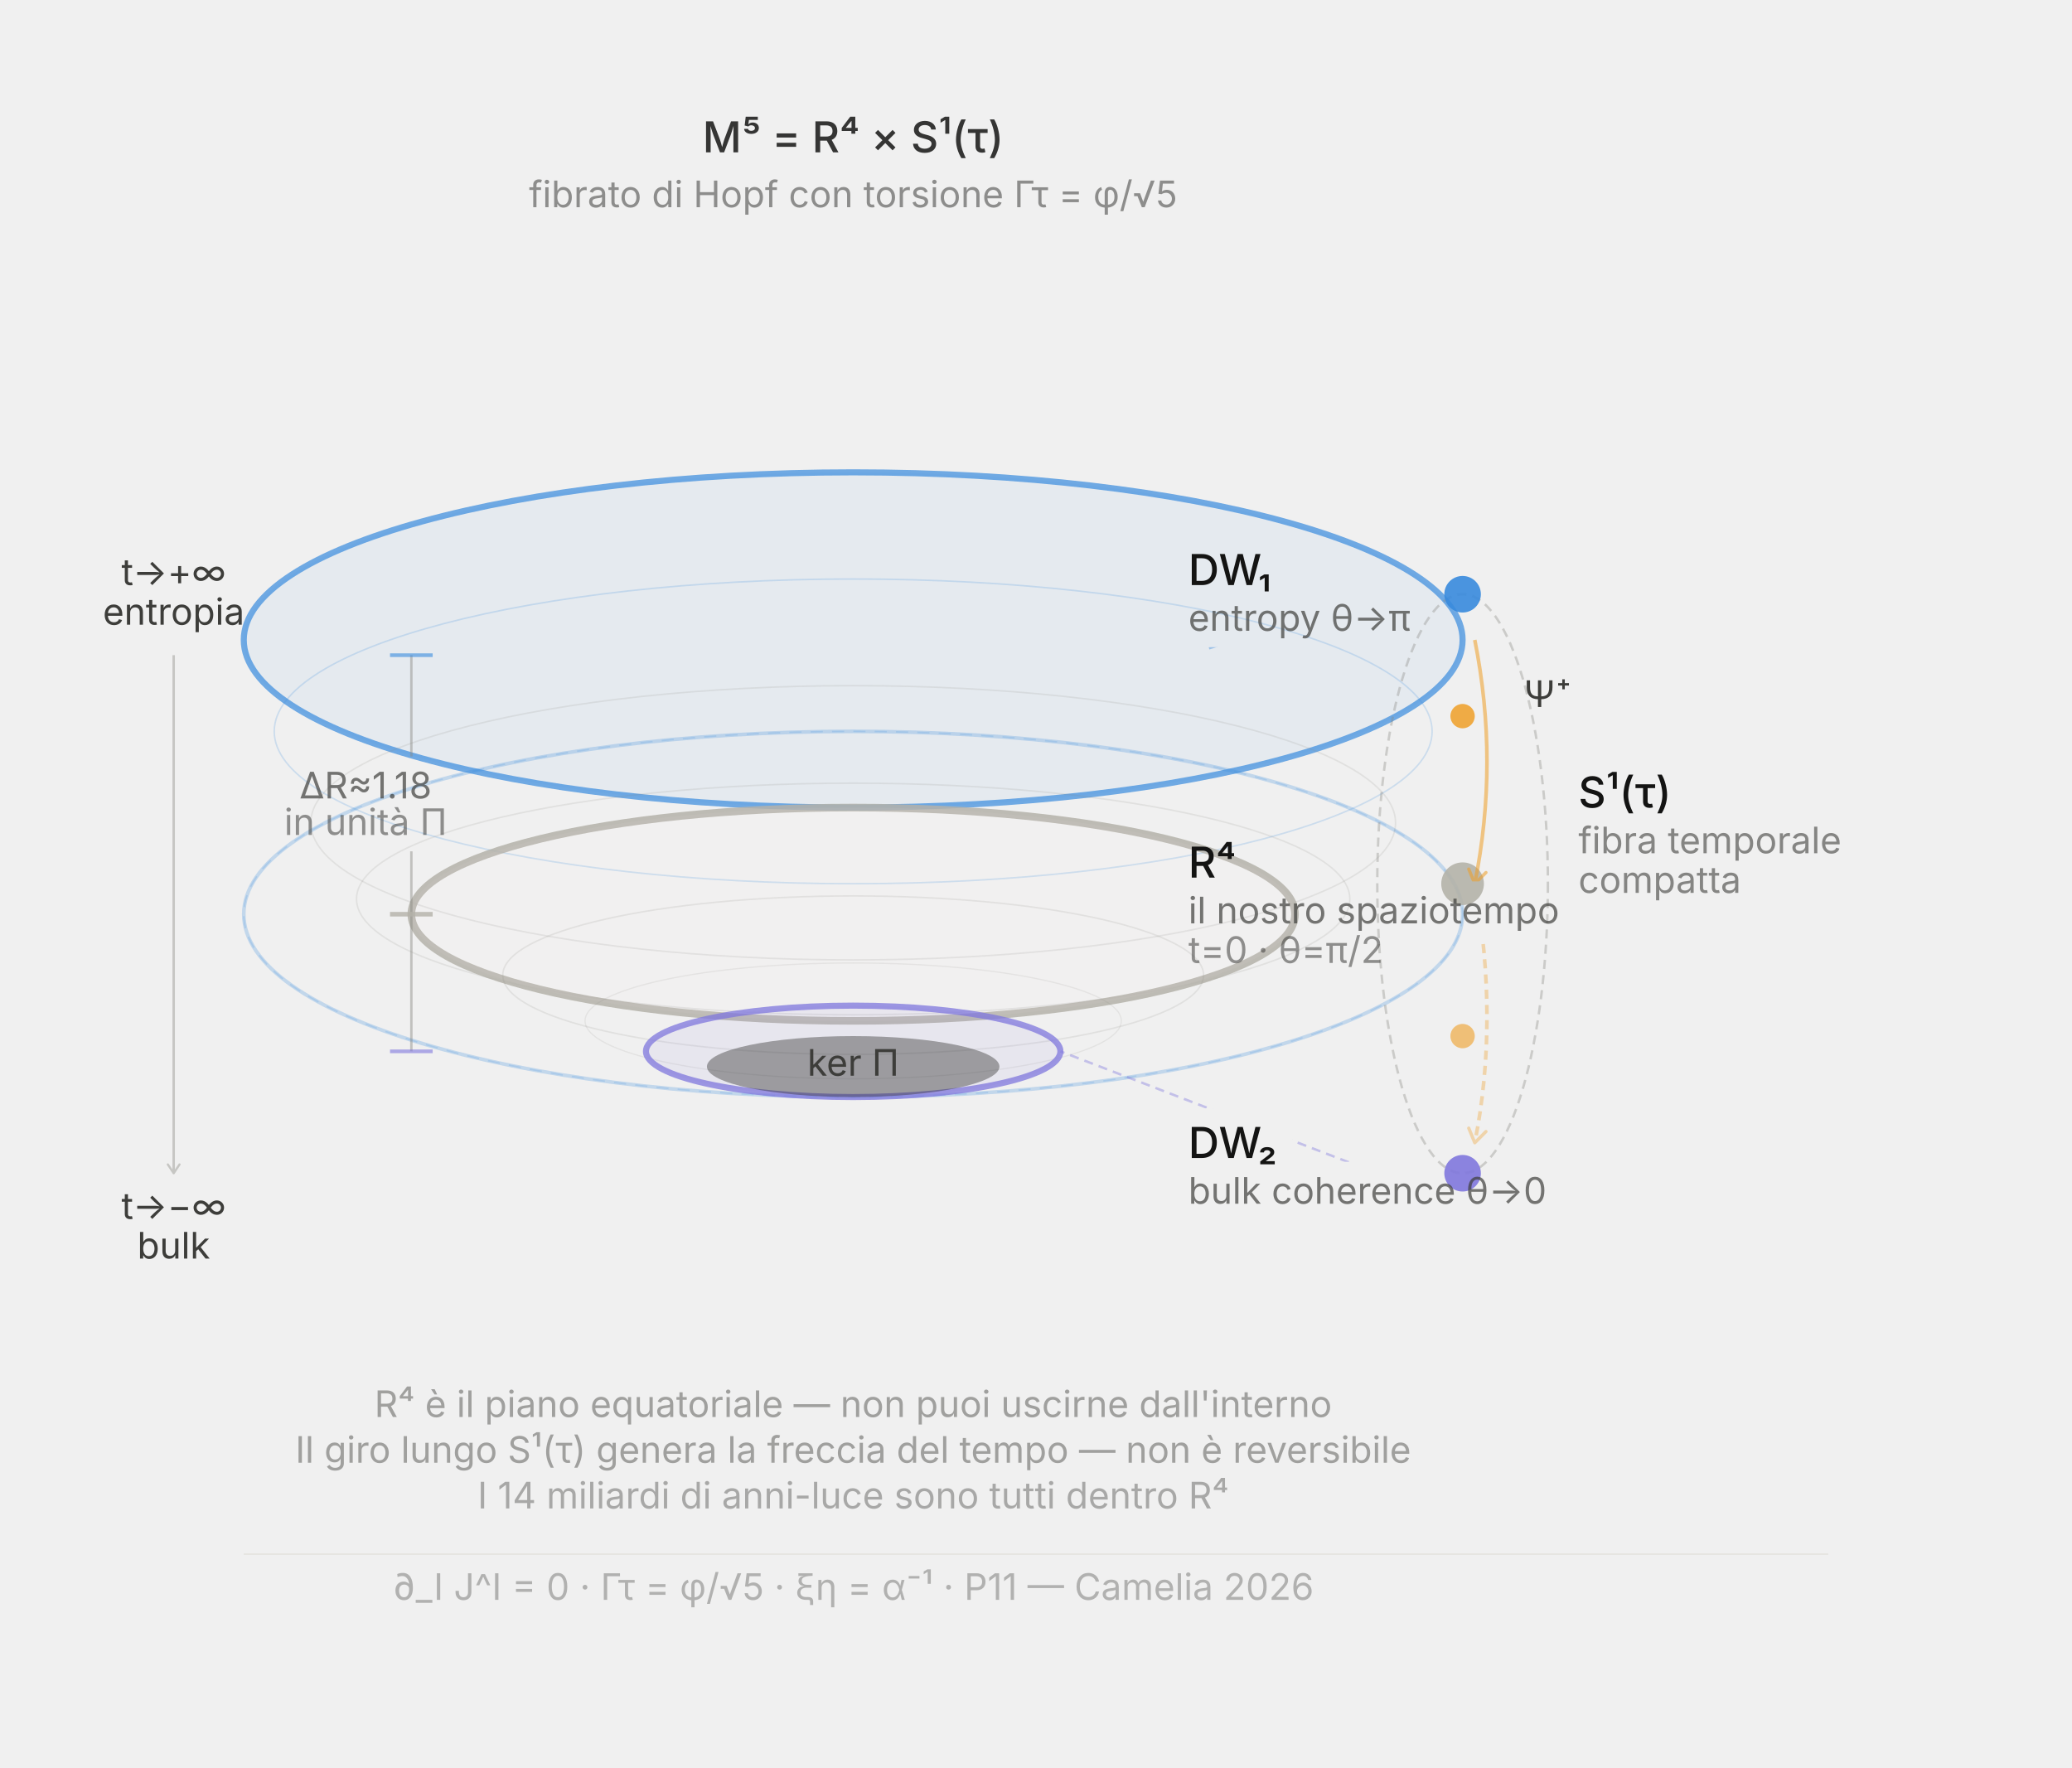
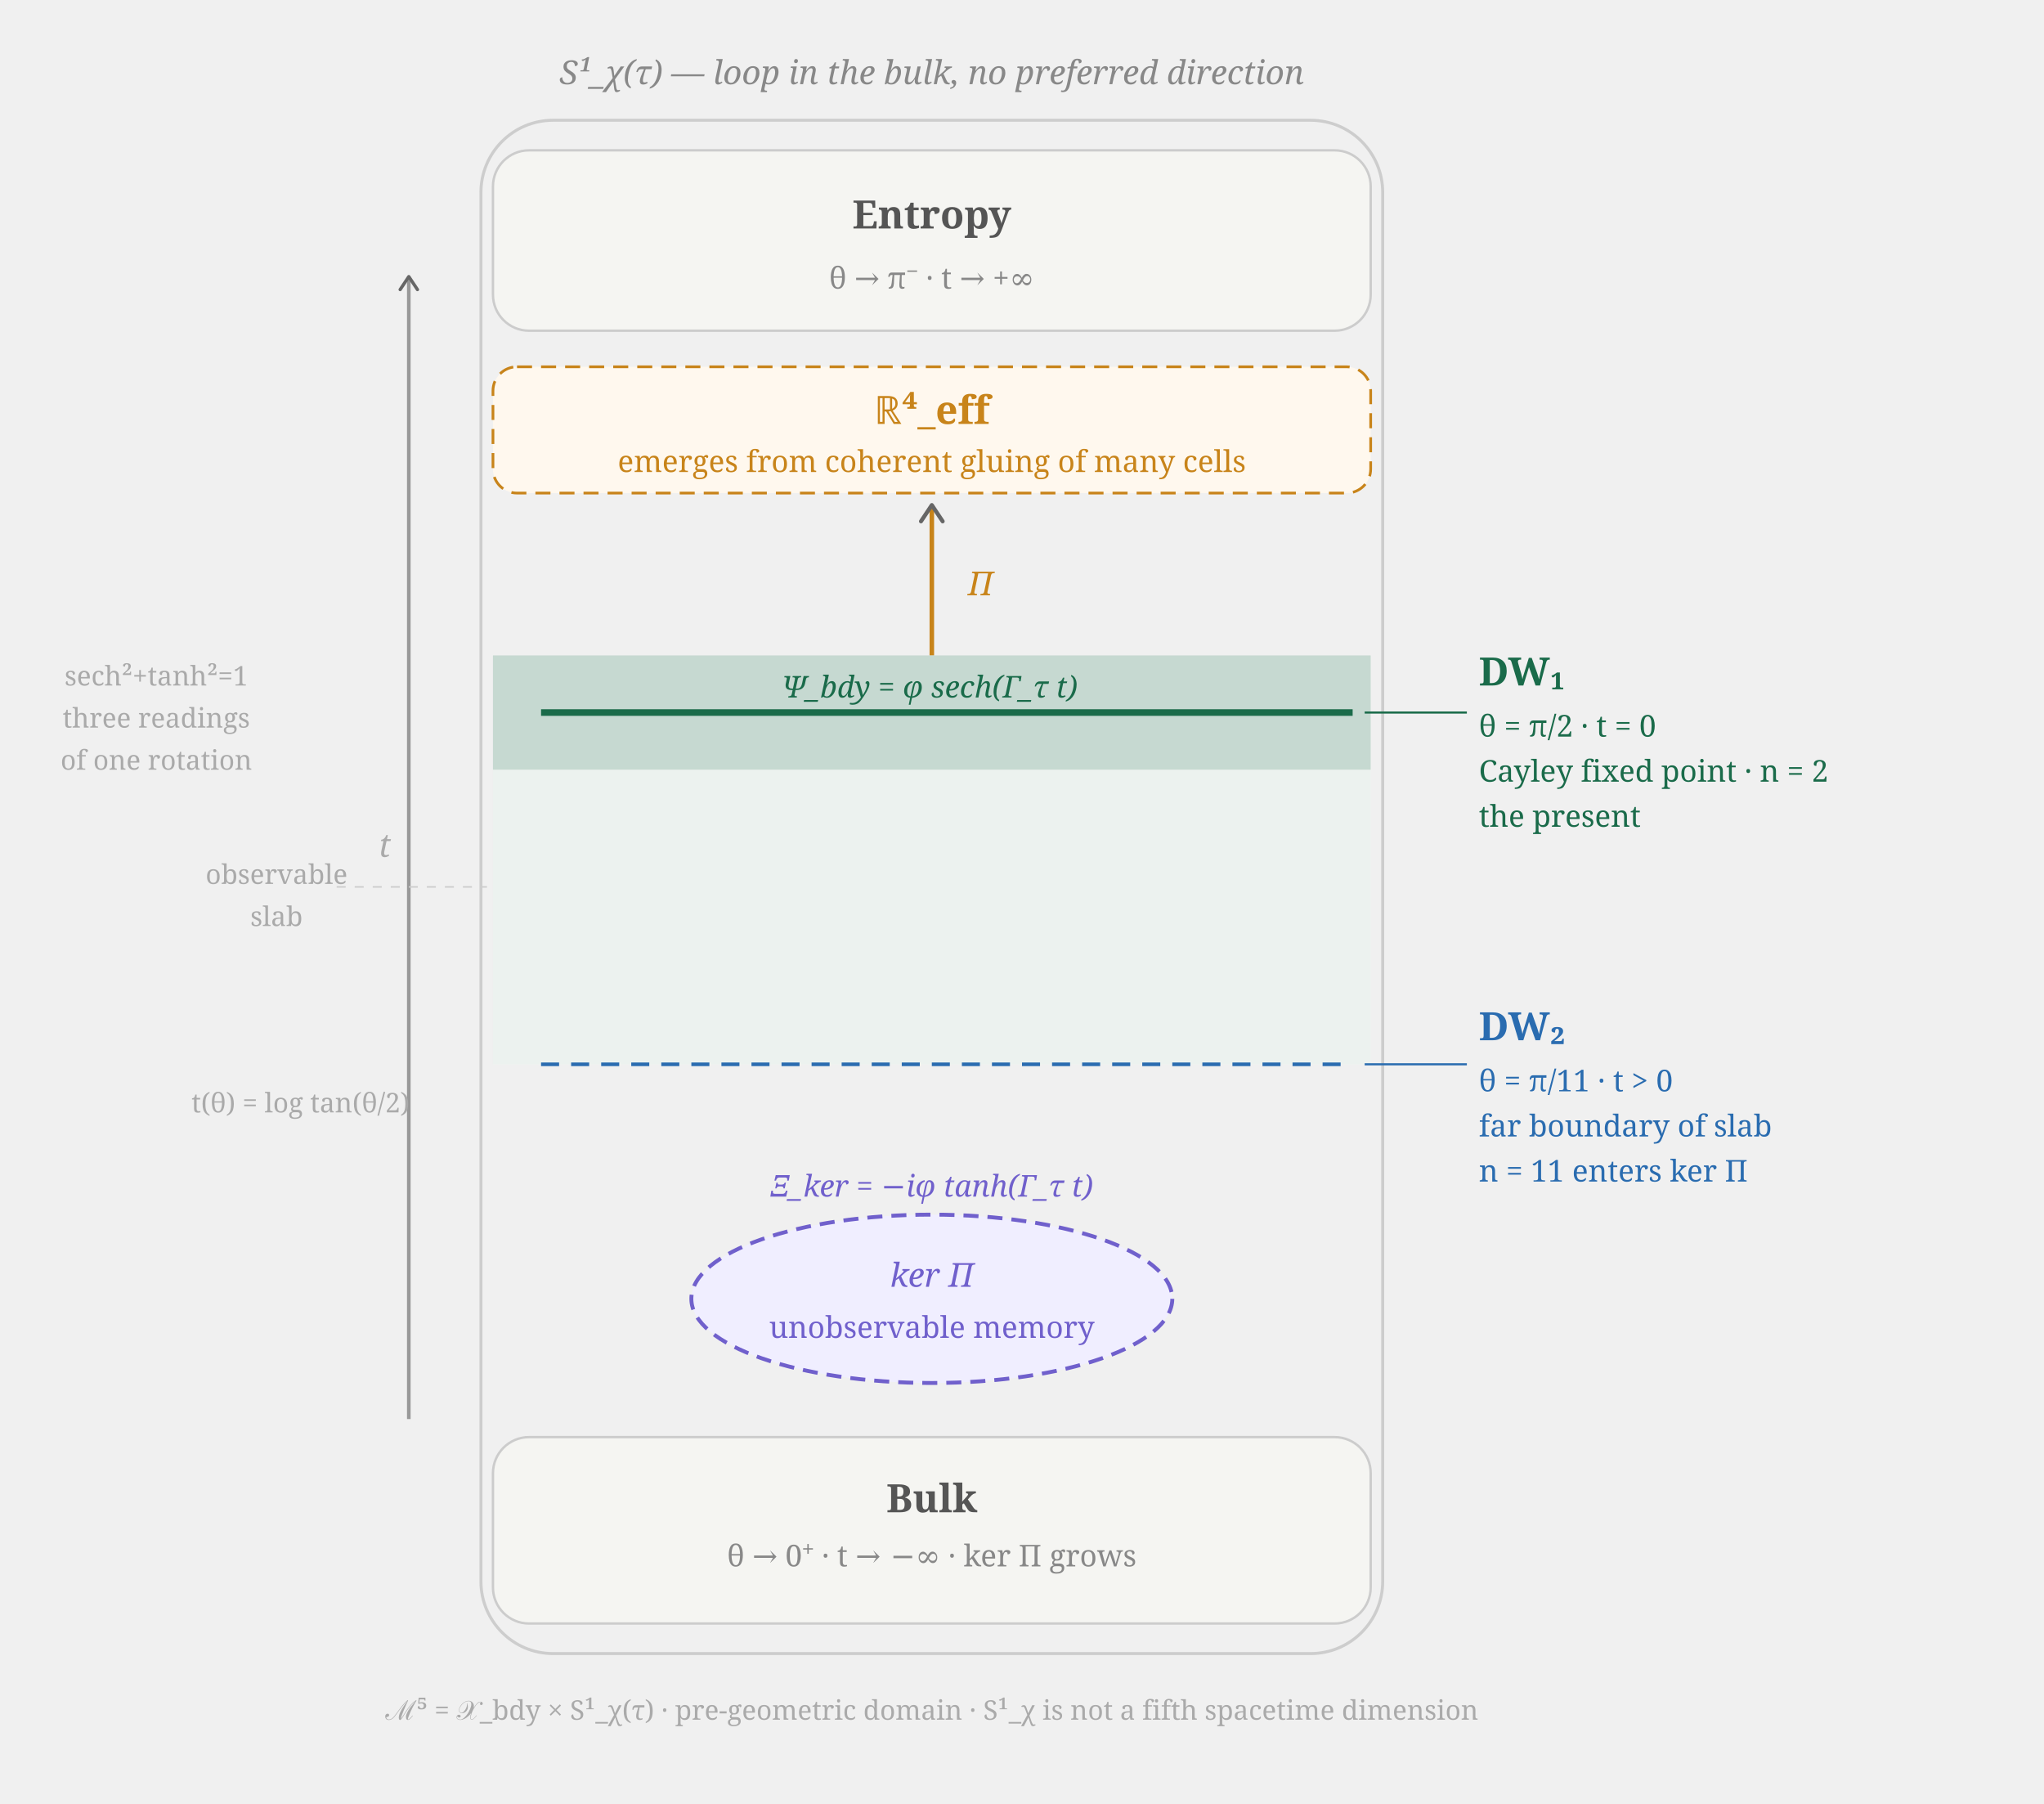
- <svg xmlns="http://www.w3.org/2000/svg" width="100%" viewBox="0 0 680 580" role="img">
+ <svg xmlns="http://www.w3.org/2000/svg" width="680" height="600" viewBox="0 0 680 600" style="background:white">
  <defs>
-     <marker id="arr" viewBox="0 0 10 10" refX="8" refY="5" markerWidth="6" markerHeight="6" orient="auto-start-reverse">
-       <path d="M2 1L8 5L2 9" fill="none" stroke="context-stroke" stroke-width="1.5" stroke-linecap="round" stroke-linejoin="round" />
+     <marker id="arrow" viewBox="0 0 10 10" refX="8" refY="5" markerWidth="6" markerHeight="6" orient="auto-start-reverse">
+       <path d="M2 1L8 5L2 9" fill="none" stroke="#666" stroke-width="1.5" stroke-linecap="round" stroke-linejoin="round" />
    </marker>
-     <mask id="imagine-text-gaps-uy0966" maskUnits="userSpaceOnUse">
-       <rect x="0" y="0" width="680" height="580" fill="white" />
-       <rect x="261.328" y="339.247" width="37.344" height="19.111" fill="black" rx="2" />
-       <rect x="386" y="175.728" width="36.806" height="21.63" fill="black" rx="2" />
-       <rect x="385.16" y="193.247" width="81.368" height="19.111" fill="black" rx="2" />
-       <rect x="386" y="271.728" width="23.491" height="21.63" fill="black" rx="2" />
-       <rect x="386" y="289.247" width="129.188" height="19.111" fill="black" rx="2" />
-       <rect x="385.16" y="302.247" width="70.673" height="19.111" fill="black" rx="2" />
-       <rect x="386" y="363.728" width="38.206" height="21.63" fill="black" rx="2" />
-       <rect x="386" y="381.247" width="122.085" height="19.111" fill="black" rx="2" />
-       <rect x="513.16" y="248.728" width="40.475" height="21.63" fill="black" rx="2" />
-       <rect x="513.16" y="266.247" width="96.395" height="19.111" fill="black" rx="2" />
-       <rect x="513.16" y="279.247" width="63.98" height="19.111" fill="black" rx="2" />
-       <rect x="496" y="218.247" width="22.345" height="19.111" fill="black" rx="2" />
-       <rect x="37.049" y="178.247" width="39.77" height="19.111" fill="black" rx="2" />
-       <rect x="28.28" y="191.247" width="57.592" height="19.111" fill="black" rx="2" />
-       <rect x="37.049" y="386.247" width="39.77" height="19.111" fill="black" rx="2" />
-       <rect x="40.82" y="399.247" width="33.107" height="19.111" fill="black" rx="2" />
-       <rect x="228.843" y="33.728" width="102.493" height="21.63" fill="black" rx="2" />
-       <rect x="171.034" y="54.247" width="217.894" height="19.111" fill="black" rx="2" />
-       <rect x="94.966" y="248.247" width="50.886" height="19.111" fill="black" rx="2" />
-       <rect x="89.66" y="260.247" width="60.68" height="19.111" fill="black" rx="2" />
-       <rect x="122.375" y="451.247" width="315.808" height="19.111" fill="black" rx="2" />
-       <rect x="97.275" y="466.247" width="366.048" height="19.111" fill="black" rx="2" />
-       <rect x="154.854" y="481.247" width="250.739" height="19.111" fill="black" rx="2" />
-       <rect x="134.942" y="511.247" width="290.843" height="19.111" fill="black" rx="2" />
-     </mask>
  </defs>
-   <ellipse cx="280" cy="300" rx="200" ry="60" fill="none" stroke="#378ADD" stroke-width="1.2" opacity="0.25" style="fill:none;stroke:rgb(55, 138, 221);color:rgb(0, 0, 0);stroke-width:1.2px;stroke-linecap:butt;stroke-linejoin:miter;opacity:0.25;font-family:&quot;Anthropic Sans&quot;, -apple-system, BlinkMacSystemFont, &quot;Segoe UI&quot;, sans-serif;font-size:16px;font-weight:400;text-anchor:start;dominant-baseline:auto" />
-   <ellipse cx="280" cy="300" rx="200" ry="60" fill="none" stroke="#378ADD" stroke-width="0.5" stroke-dasharray="4 3" opacity="0.18" style="fill:none;stroke:rgb(55, 138, 221);color:rgb(0, 0, 0);stroke-width:0.5px;stroke-dasharray:4px, 3px;stroke-linecap:butt;stroke-linejoin:miter;opacity:0.18;font-family:&quot;Anthropic Sans&quot;, -apple-system, BlinkMacSystemFont, &quot;Segoe UI&quot;, sans-serif;font-size:16px;font-weight:400;text-anchor:start;dominant-baseline:auto" />
-   <ellipse cx="280" cy="210" rx="200" ry="55" fill="none" stroke="#378ADD" stroke-width="2.0" opacity="0.70" style="fill:none;stroke:rgb(55, 138, 221);color:rgb(0, 0, 0);stroke-width:2px;stroke-linecap:butt;stroke-linejoin:miter;opacity:0.7;font-family:&quot;Anthropic Sans&quot;, -apple-system, BlinkMacSystemFont, &quot;Segoe UI&quot;, sans-serif;font-size:16px;font-weight:400;text-anchor:start;dominant-baseline:auto" />
-   <ellipse cx="280" cy="210" rx="200" ry="55" fill="#378ADD" fill-opacity="0.06" style="fill:rgb(55, 138, 221);stroke:none;color:rgb(0, 0, 0);stroke-width:1px;stroke-linecap:butt;stroke-linejoin:miter;opacity:1;font-family:&quot;Anthropic Sans&quot;, -apple-system, BlinkMacSystemFont, &quot;Segoe UI&quot;, sans-serif;font-size:16px;font-weight:400;text-anchor:start;dominant-baseline:auto" />
-   <ellipse cx="280" cy="240" rx="190" ry="50" fill="none" stroke="#378ADD" stroke-width="0.5" opacity="0.20" style="fill:none;stroke:rgb(55, 138, 221);color:rgb(0, 0, 0);stroke-width:0.5px;stroke-linecap:butt;stroke-linejoin:miter;opacity:0.2;font-family:&quot;Anthropic Sans&quot;, -apple-system, BlinkMacSystemFont, &quot;Segoe UI&quot;, sans-serif;font-size:16px;font-weight:400;text-anchor:start;dominant-baseline:auto" />
-   <ellipse cx="280" cy="270" rx="178" ry="45" fill="none" stroke="#888780" stroke-width="0.5" opacity="0.15" style="fill:none;stroke:rgb(136, 135, 128);color:rgb(0, 0, 0);stroke-width:0.5px;stroke-linecap:butt;stroke-linejoin:miter;opacity:0.15;font-family:&quot;Anthropic Sans&quot;, -apple-system, BlinkMacSystemFont, &quot;Segoe UI&quot;, sans-serif;font-size:16px;font-weight:400;text-anchor:start;dominant-baseline:auto" />
-   <ellipse cx="280" cy="295" rx="163" ry="38" fill="none" stroke="#888780" stroke-width="0.5" opacity="0.15" style="fill:none;stroke:rgb(136, 135, 128);color:rgb(0, 0, 0);stroke-width:0.5px;stroke-linecap:butt;stroke-linejoin:miter;opacity:0.15;font-family:&quot;Anthropic Sans&quot;, -apple-system, BlinkMacSystemFont, &quot;Segoe UI&quot;, sans-serif;font-size:16px;font-weight:400;text-anchor:start;dominant-baseline:auto" />
-   <ellipse cx="280" cy="300" rx="145" ry="35" fill="none" stroke="#B4B2A9" stroke-width="2.5" opacity="0.85" style="fill:none;stroke:rgb(180, 178, 169);color:rgb(0, 0, 0);stroke-width:2.5px;stroke-linecap:butt;stroke-linejoin:miter;opacity:0.85;font-family:&quot;Anthropic Sans&quot;, -apple-system, BlinkMacSystemFont, &quot;Segoe UI&quot;, sans-serif;font-size:16px;font-weight:400;text-anchor:start;dominant-baseline:auto" />
-   <ellipse cx="280" cy="300" rx="145" ry="35" fill="#F1EFE8" fill-opacity="0.05" style="fill:rgb(241, 239, 232);stroke:none;color:rgb(0, 0, 0);stroke-width:1px;stroke-linecap:butt;stroke-linejoin:miter;opacity:1;font-family:&quot;Anthropic Sans&quot;, -apple-system, BlinkMacSystemFont, &quot;Segoe UI&quot;, sans-serif;font-size:16px;font-weight:400;text-anchor:start;dominant-baseline:auto" />
-   <ellipse cx="280" cy="320" rx="115" ry="26" fill="none" stroke="#888780" stroke-width="0.5" opacity="0.15" style="fill:none;stroke:rgb(136, 135, 128);color:rgb(0, 0, 0);stroke-width:0.5px;stroke-linecap:butt;stroke-linejoin:miter;opacity:0.15;font-family:&quot;Anthropic Sans&quot;, -apple-system, BlinkMacSystemFont, &quot;Segoe UI&quot;, sans-serif;font-size:16px;font-weight:400;text-anchor:start;dominant-baseline:auto" />
-   <ellipse cx="280" cy="335" rx="88" ry="19" fill="none" stroke="#888780" stroke-width="0.4" opacity="0.13" style="fill:none;stroke:rgb(136, 135, 128);color:rgb(0, 0, 0);stroke-width:0.4px;stroke-linecap:butt;stroke-linejoin:miter;opacity:0.13;font-family:&quot;Anthropic Sans&quot;, -apple-system, BlinkMacSystemFont, &quot;Segoe UI&quot;, sans-serif;font-size:16px;font-weight:400;text-anchor:start;dominant-baseline:auto" />
-   <ellipse cx="280" cy="345" rx="68" ry="15" fill="none" stroke="#7F77DD" stroke-width="2.0" opacity="0.75" style="fill:none;stroke:rgb(127, 119, 221);color:rgb(0, 0, 0);stroke-width:2px;stroke-linecap:butt;stroke-linejoin:miter;opacity:0.75;font-family:&quot;Anthropic Sans&quot;, -apple-system, BlinkMacSystemFont, &quot;Segoe UI&quot;, sans-serif;font-size:16px;font-weight:400;text-anchor:start;dominant-baseline:auto" />
-   <ellipse cx="280" cy="345" rx="68" ry="15" fill="#7F77DD" fill-opacity="0.08" style="fill:rgb(127, 119, 221);stroke:none;color:rgb(0, 0, 0);stroke-width:1px;stroke-linecap:butt;stroke-linejoin:miter;opacity:1;font-family:&quot;Anthropic Sans&quot;, -apple-system, BlinkMacSystemFont, &quot;Segoe UI&quot;, sans-serif;font-size:16px;font-weight:400;text-anchor:start;dominant-baseline:auto" />
-   <ellipse cx="280" cy="350" rx="48" ry="10" fill="#2C2C2A" fill-opacity="0.4" style="fill:rgb(44, 44, 42);stroke:none;color:rgb(0, 0, 0);stroke-width:1px;stroke-linecap:butt;stroke-linejoin:miter;opacity:1;font-family:&quot;Anthropic Sans&quot;, -apple-system, BlinkMacSystemFont, &quot;Segoe UI&quot;, sans-serif;font-size:16px;font-weight:400;text-anchor:start;dominant-baseline:auto" />
-   <text x="280" y="353" text-anchor="middle" fill="#888780" font-size="9" style="fill:rgb(61, 61, 58);stroke:none;color:rgb(0, 0, 0);stroke-width:1px;stroke-linecap:butt;stroke-linejoin:miter;opacity:1;font-family:&quot;Anthropic Sans&quot;, -apple-system, BlinkMacSystemFont, &quot;Segoe UI&quot;, sans-serif;font-size:12px;font-weight:400;text-anchor:middle;dominant-baseline:auto">ker Π</text>
-   <ellipse cx="480" cy="290" rx="28" ry="95" fill="none" stroke="#888780" stroke-width="0.8" stroke-dasharray="3 2" opacity="0.35" style="fill:none;stroke:rgb(136, 135, 128);color:rgb(0, 0, 0);stroke-width:0.8px;stroke-dasharray:3px, 2px;stroke-linecap:butt;stroke-linejoin:miter;opacity:0.35;font-family:&quot;Anthropic Sans&quot;, -apple-system, BlinkMacSystemFont, &quot;Segoe UI&quot;, sans-serif;font-size:16px;font-weight:400;text-anchor:start;dominant-baseline:auto" />
-   <circle cx="480" cy="195" r="6" fill="#378ADD" opacity="0.90" style="fill:rgb(55, 138, 221);stroke:none;color:rgb(0, 0, 0);stroke-width:1px;stroke-linecap:butt;stroke-linejoin:miter;opacity:0.9;font-family:&quot;Anthropic Sans&quot;, -apple-system, BlinkMacSystemFont, &quot;Segoe UI&quot;, sans-serif;font-size:16px;font-weight:400;text-anchor:start;dominant-baseline:auto" />
-   <circle cx="480" cy="290" r="7" fill="#B4B2A9" opacity="0.90" style="fill:rgb(180, 178, 169);stroke:none;color:rgb(0, 0, 0);stroke-width:1px;stroke-linecap:butt;stroke-linejoin:miter;opacity:0.9;font-family:&quot;Anthropic Sans&quot;, -apple-system, BlinkMacSystemFont, &quot;Segoe UI&quot;, sans-serif;font-size:16px;font-weight:400;text-anchor:start;dominant-baseline:auto" />
-   <circle cx="480" cy="385" r="6" fill="#7F77DD" opacity="0.90" style="fill:rgb(127, 119, 221);stroke:none;color:rgb(0, 0, 0);stroke-width:1px;stroke-linecap:butt;stroke-linejoin:miter;opacity:0.9;font-family:&quot;Anthropic Sans&quot;, -apple-system, BlinkMacSystemFont, &quot;Segoe UI&quot;, sans-serif;font-size:16px;font-weight:400;text-anchor:start;dominant-baseline:auto" />
-   <circle cx="480" cy="235" r="4" fill="#EF9F27" opacity="0.85" style="fill:rgb(239, 159, 39);stroke:none;color:rgb(0, 0, 0);stroke-width:1px;stroke-linecap:butt;stroke-linejoin:miter;opacity:0.85;font-family:&quot;Anthropic Sans&quot;, -apple-system, BlinkMacSystemFont, &quot;Segoe UI&quot;, sans-serif;font-size:16px;font-weight:400;text-anchor:start;dominant-baseline:auto" />
-   <circle cx="480" cy="340" r="4" fill="#EF9F27" opacity="0.60" style="fill:rgb(239, 159, 39);stroke:none;color:rgb(0, 0, 0);stroke-width:1px;stroke-linecap:butt;stroke-linejoin:miter;opacity:0.6;font-family:&quot;Anthropic Sans&quot;, -apple-system, BlinkMacSystemFont, &quot;Segoe UI&quot;, sans-serif;font-size:16px;font-weight:400;text-anchor:start;dominant-baseline:auto" />
-   <path d="M484 210 Q492 250 484 290" fill="none" stroke="#EF9F27" stroke-width="1.2" marker-end="url(#arr)" opacity="0.55" mask="url(#imagine-text-gaps-uy0966)" style="fill:none;stroke:rgb(239, 159, 39);color:rgb(0, 0, 0);stroke-width:1.2px;stroke-linecap:butt;stroke-linejoin:miter;opacity:0.55;font-family:&quot;Anthropic Sans&quot;, -apple-system, BlinkMacSystemFont, &quot;Segoe UI&quot;, sans-serif;font-size:16px;font-weight:400;text-anchor:start;dominant-baseline:auto" />
-   <path d="M484 290 Q492 335 484 375" fill="none" stroke="#EF9F27" stroke-width="1.2" marker-end="url(#arr)" opacity="0.35" stroke-dasharray="3 2" mask="url(#imagine-text-gaps-uy0966)" style="fill:none;stroke:rgb(239, 159, 39);color:rgb(0, 0, 0);stroke-width:1.2px;stroke-dasharray:3px, 2px;stroke-linecap:butt;stroke-linejoin:miter;opacity:0.35;font-family:&quot;Anthropic Sans&quot;, -apple-system, BlinkMacSystemFont, &quot;Segoe UI&quot;, sans-serif;font-size:16px;font-weight:400;text-anchor:start;dominant-baseline:auto" />
-   <line x1="452" y1="195" x2="396" y2="213" stroke="#378ADD" stroke-width="0.8" stroke-dasharray="3 2" opacity="0.40" mask="url(#imagine-text-gaps-uy0966)" style="fill:rgb(0, 0, 0);stroke:rgb(55, 138, 221);color:rgb(0, 0, 0);stroke-width:0.8px;stroke-dasharray:3px, 2px;stroke-linecap:butt;stroke-linejoin:miter;opacity:0.4;font-family:&quot;Anthropic Sans&quot;, -apple-system, BlinkMacSystemFont, &quot;Segoe UI&quot;, sans-serif;font-size:16px;font-weight:400;text-anchor:start;dominant-baseline:auto" />
-   <line x1="452" y1="290" x2="425" y2="300" stroke="#B4B2A9" stroke-width="1.0" stroke-dasharray="3 2" opacity="0.50" mask="url(#imagine-text-gaps-uy0966)" style="fill:rgb(0, 0, 0);stroke:rgb(180, 178, 169);color:rgb(0, 0, 0);stroke-width:1px;stroke-dasharray:3px, 2px;stroke-linecap:butt;stroke-linejoin:miter;opacity:0.5;font-family:&quot;Anthropic Sans&quot;, -apple-system, BlinkMacSystemFont, &quot;Segoe UI&quot;, sans-serif;font-size:16px;font-weight:400;text-anchor:start;dominant-baseline:auto" />
-   <line x1="452" y1="385" x2="348" y2="345" stroke="#7F77DD" stroke-width="0.8" stroke-dasharray="3 2" opacity="0.40" mask="url(#imagine-text-gaps-uy0966)" style="fill:rgb(0, 0, 0);stroke:rgb(127, 119, 221);color:rgb(0, 0, 0);stroke-width:0.8px;stroke-dasharray:3px, 2px;stroke-linecap:butt;stroke-linejoin:miter;opacity:0.4;font-family:&quot;Anthropic Sans&quot;, -apple-system, BlinkMacSystemFont, &quot;Segoe UI&quot;, sans-serif;font-size:16px;font-weight:400;text-anchor:start;dominant-baseline:auto" />
-   <text x="390" y="192" fill="#378ADD" font-size="12" style="fill:rgb(20, 20, 19);stroke:none;color:rgb(0, 0, 0);stroke-width:1px;stroke-linecap:butt;stroke-linejoin:miter;opacity:1;font-family:&quot;Anthropic Sans&quot;, -apple-system, BlinkMacSystemFont, &quot;Segoe UI&quot;, sans-serif;font-size:14px;font-weight:500;text-anchor:start;dominant-baseline:auto">DW₁</text>
-   <text x="390" y="207" fill="#378ADD" font-size="10" opacity="0.70" style="fill:rgb(61, 61, 58);stroke:none;color:rgb(0, 0, 0);stroke-width:1px;stroke-linecap:butt;stroke-linejoin:miter;opacity:0.7;font-family:&quot;Anthropic Sans&quot;, -apple-system, BlinkMacSystemFont, &quot;Segoe UI&quot;, sans-serif;font-size:12px;font-weight:400;text-anchor:start;dominant-baseline:auto">entropy θ→π</text>
-   <text x="390" y="288" fill="#B4B2A9" font-size="13" style="fill:rgb(20, 20, 19);stroke:none;color:rgb(0, 0, 0);stroke-width:1px;stroke-linecap:butt;stroke-linejoin:miter;opacity:1;font-family:&quot;Anthropic Sans&quot;, -apple-system, BlinkMacSystemFont, &quot;Segoe UI&quot;, sans-serif;font-size:14px;font-weight:500;text-anchor:start;dominant-baseline:auto">R⁴</text>
-   <text x="390" y="303" fill="#B4B2A9" font-size="10" opacity="0.70" style="fill:rgb(61, 61, 58);stroke:none;color:rgb(0, 0, 0);stroke-width:1px;stroke-linecap:butt;stroke-linejoin:miter;opacity:0.7;font-family:&quot;Anthropic Sans&quot;, -apple-system, BlinkMacSystemFont, &quot;Segoe UI&quot;, sans-serif;font-size:12px;font-weight:400;text-anchor:start;dominant-baseline:auto">il nostro spaziotempo</text>
-   <text x="390" y="316" fill="#B4B2A9" font-size="10" opacity="0.55" style="fill:rgb(61, 61, 58);stroke:none;color:rgb(0, 0, 0);stroke-width:1px;stroke-linecap:butt;stroke-linejoin:miter;opacity:0.55;font-family:&quot;Anthropic Sans&quot;, -apple-system, BlinkMacSystemFont, &quot;Segoe UI&quot;, sans-serif;font-size:12px;font-weight:400;text-anchor:start;dominant-baseline:auto">t=0 · θ=π/2</text>
-   <text x="390" y="380" fill="#7F77DD" font-size="12" style="fill:rgb(20, 20, 19);stroke:none;color:rgb(0, 0, 0);stroke-width:1px;stroke-linecap:butt;stroke-linejoin:miter;opacity:1;font-family:&quot;Anthropic Sans&quot;, -apple-system, BlinkMacSystemFont, &quot;Segoe UI&quot;, sans-serif;font-size:14px;font-weight:500;text-anchor:start;dominant-baseline:auto">DW₂</text>
-   <text x="390" y="395" fill="#7F77DD" font-size="10" opacity="0.70" style="fill:rgb(61, 61, 58);stroke:none;color:rgb(0, 0, 0);stroke-width:1px;stroke-linecap:butt;stroke-linejoin:miter;opacity:0.7;font-family:&quot;Anthropic Sans&quot;, -apple-system, BlinkMacSystemFont, &quot;Segoe UI&quot;, sans-serif;font-size:12px;font-weight:400;text-anchor:start;dominant-baseline:auto">bulk coherence θ→0</text>
-   <text x="518" y="265" fill="#888780" font-size="12" style="fill:rgb(20, 20, 19);stroke:none;color:rgb(0, 0, 0);stroke-width:1px;stroke-linecap:butt;stroke-linejoin:miter;opacity:1;font-family:&quot;Anthropic Sans&quot;, -apple-system, BlinkMacSystemFont, &quot;Segoe UI&quot;, sans-serif;font-size:14px;font-weight:500;text-anchor:start;dominant-baseline:auto">S¹(τ)</text>
-   <text x="518" y="280" fill="#888780" font-size="10" opacity="0.60" style="fill:rgb(61, 61, 58);stroke:none;color:rgb(0, 0, 0);stroke-width:1px;stroke-linecap:butt;stroke-linejoin:miter;opacity:0.6;font-family:&quot;Anthropic Sans&quot;, -apple-system, BlinkMacSystemFont, &quot;Segoe UI&quot;, sans-serif;font-size:12px;font-weight:400;text-anchor:start;dominant-baseline:auto">fibra temporale</text>
-   <text x="518" y="293" fill="#888780" font-size="10" opacity="0.60" style="fill:rgb(61, 61, 58);stroke:none;color:rgb(0, 0, 0);stroke-width:1px;stroke-linecap:butt;stroke-linejoin:miter;opacity:0.6;font-family:&quot;Anthropic Sans&quot;, -apple-system, BlinkMacSystemFont, &quot;Segoe UI&quot;, sans-serif;font-size:12px;font-weight:400;text-anchor:start;dominant-baseline:auto">compatta</text>
-   <text x="500" y="232" fill="#EF9F27" font-size="10" style="fill:rgb(61, 61, 58);stroke:none;color:rgb(0, 0, 0);stroke-width:1px;stroke-linecap:butt;stroke-linejoin:miter;opacity:1;font-family:&quot;Anthropic Sans&quot;, -apple-system, BlinkMacSystemFont, &quot;Segoe UI&quot;, sans-serif;font-size:12px;font-weight:400;text-anchor:start;dominant-baseline:auto">Ψ⁺</text>
-   <text x="57" y="192" fill="#378ADD" font-size="10" text-anchor="middle" style="fill:rgb(61, 61, 58);stroke:none;color:rgb(0, 0, 0);stroke-width:1px;stroke-linecap:butt;stroke-linejoin:miter;opacity:1;font-family:&quot;Anthropic Sans&quot;, -apple-system, BlinkMacSystemFont, &quot;Segoe UI&quot;, sans-serif;font-size:12px;font-weight:400;text-anchor:middle;dominant-baseline:auto">t→+∞</text>
-   <text x="57" y="205" fill="#378ADD" font-size="10" text-anchor="middle" style="fill:rgb(61, 61, 58);stroke:none;color:rgb(0, 0, 0);stroke-width:1px;stroke-linecap:butt;stroke-linejoin:miter;opacity:1;font-family:&quot;Anthropic Sans&quot;, -apple-system, BlinkMacSystemFont, &quot;Segoe UI&quot;, sans-serif;font-size:12px;font-weight:400;text-anchor:middle;dominant-baseline:auto">entropia</text>
-   <line x1="57" y1="215" x2="57" y2="385" stroke="#888780" stroke-width="0.8" marker-end="url(#arr)" opacity="0.40" style="fill:rgb(0, 0, 0);stroke:rgb(136, 135, 128);color:rgb(0, 0, 0);stroke-width:0.8px;stroke-linecap:butt;stroke-linejoin:miter;opacity:0.4;font-family:&quot;Anthropic Sans&quot;, -apple-system, BlinkMacSystemFont, &quot;Segoe UI&quot;, sans-serif;font-size:16px;font-weight:400;text-anchor:start;dominant-baseline:auto" />
-   <text x="57" y="400" fill="#7F77DD" font-size="10" text-anchor="middle" style="fill:rgb(61, 61, 58);stroke:none;color:rgb(0, 0, 0);stroke-width:1px;stroke-linecap:butt;stroke-linejoin:miter;opacity:1;font-family:&quot;Anthropic Sans&quot;, -apple-system, BlinkMacSystemFont, &quot;Segoe UI&quot;, sans-serif;font-size:12px;font-weight:400;text-anchor:middle;dominant-baseline:auto">t→−∞</text>
-   <text x="57" y="413" fill="#7F77DD" font-size="10" text-anchor="middle" style="fill:rgb(61, 61, 58);stroke:none;color:rgb(0, 0, 0);stroke-width:1px;stroke-linecap:butt;stroke-linejoin:miter;opacity:1;font-family:&quot;Anthropic Sans&quot;, -apple-system, BlinkMacSystemFont, &quot;Segoe UI&quot;, sans-serif;font-size:12px;font-weight:400;text-anchor:middle;dominant-baseline:auto">bulk</text>
-   <text x="280" y="50" text-anchor="middle" font-size="15" fill="#3d3d3a" opacity="0.85" style="fill:rgb(20, 20, 19);stroke:none;color:rgb(0, 0, 0);stroke-width:1px;stroke-linecap:butt;stroke-linejoin:miter;opacity:0.85;font-family:&quot;Anthropic Sans&quot;, -apple-system, BlinkMacSystemFont, &quot;Segoe UI&quot;, sans-serif;font-size:14px;font-weight:500;text-anchor:middle;dominant-baseline:auto">M⁵ = R⁴ × S¹(τ)</text>
-   <text x="280" y="68" text-anchor="middle" font-size="11" opacity="0.55" style="fill:rgb(61, 61, 58);stroke:none;color:rgb(0, 0, 0);stroke-width:1px;stroke-linecap:butt;stroke-linejoin:miter;opacity:0.55;font-family:&quot;Anthropic Sans&quot;, -apple-system, BlinkMacSystemFont, &quot;Segoe UI&quot;, sans-serif;font-size:12px;font-weight:400;text-anchor:middle;dominant-baseline:auto">fibrato di Hopf con torsione Γτ = φ/√5</text>
-   <line x1="135" y1="215" x2="135" y2="345" stroke="#888780" stroke-width="0.8" opacity="0.45" mask="url(#imagine-text-gaps-uy0966)" style="fill:rgb(0, 0, 0);stroke:rgb(136, 135, 128);color:rgb(0, 0, 0);stroke-width:0.8px;stroke-linecap:butt;stroke-linejoin:miter;opacity:0.45;font-family:&quot;Anthropic Sans&quot;, -apple-system, BlinkMacSystemFont, &quot;Segoe UI&quot;, sans-serif;font-size:16px;font-weight:400;text-anchor:start;dominant-baseline:auto" />
-   <line x1="128" y1="215" x2="142" y2="215" stroke="#378ADD" stroke-width="1.2" opacity="0.60" style="fill:rgb(0, 0, 0);stroke:rgb(55, 138, 221);color:rgb(0, 0, 0);stroke-width:1.2px;stroke-linecap:butt;stroke-linejoin:miter;opacity:0.6;font-family:&quot;Anthropic Sans&quot;, -apple-system, BlinkMacSystemFont, &quot;Segoe UI&quot;, sans-serif;font-size:16px;font-weight:400;text-anchor:start;dominant-baseline:auto" />
-   <line x1="128" y1="300" x2="142" y2="300" stroke="#B4B2A9" stroke-width="1.5" opacity="0.80" style="fill:rgb(0, 0, 0);stroke:rgb(180, 178, 169);color:rgb(0, 0, 0);stroke-width:1.5px;stroke-linecap:butt;stroke-linejoin:miter;opacity:0.8;font-family:&quot;Anthropic Sans&quot;, -apple-system, BlinkMacSystemFont, &quot;Segoe UI&quot;, sans-serif;font-size:16px;font-weight:400;text-anchor:start;dominant-baseline:auto" />
-   <line x1="128" y1="345" x2="142" y2="345" stroke="#7F77DD" stroke-width="1.2" opacity="0.60" style="fill:rgb(0, 0, 0);stroke:rgb(127, 119, 221);color:rgb(0, 0, 0);stroke-width:1.2px;stroke-linecap:butt;stroke-linejoin:miter;opacity:0.6;font-family:&quot;Anthropic Sans&quot;, -apple-system, BlinkMacSystemFont, &quot;Segoe UI&quot;, sans-serif;font-size:16px;font-weight:400;text-anchor:start;dominant-baseline:auto" />
-   <text x="120" y="262" text-anchor="middle" fill="#888780" font-size="10" opacity="0.70" style="fill:rgb(61, 61, 58);stroke:none;color:rgb(0, 0, 0);stroke-width:1px;stroke-linecap:butt;stroke-linejoin:miter;opacity:0.7;font-family:&quot;Anthropic Sans&quot;, -apple-system, BlinkMacSystemFont, &quot;Segoe UI&quot;, sans-serif;font-size:12px;font-weight:400;text-anchor:middle;dominant-baseline:auto">ΔR≈1.18</text>
-   <text x="120" y="274" text-anchor="middle" fill="#888780" font-size="9" opacity="0.55" style="fill:rgb(61, 61, 58);stroke:none;color:rgb(0, 0, 0);stroke-width:1px;stroke-linecap:butt;stroke-linejoin:miter;opacity:0.55;font-family:&quot;Anthropic Sans&quot;, -apple-system, BlinkMacSystemFont, &quot;Segoe UI&quot;, sans-serif;font-size:12px;font-weight:400;text-anchor:middle;dominant-baseline:auto">in unità Π</text>
-   <text x="280" y="465" text-anchor="middle" font-size="10" opacity="0.45" style="fill:rgb(61, 61, 58);stroke:none;color:rgb(0, 0, 0);stroke-width:1px;stroke-linecap:butt;stroke-linejoin:miter;opacity:0.45;font-family:&quot;Anthropic Sans&quot;, -apple-system, BlinkMacSystemFont, &quot;Segoe UI&quot;, sans-serif;font-size:12px;font-weight:400;text-anchor:middle;dominant-baseline:auto">R⁴ è il piano equatoriale — non puoi uscirne dall'interno</text>
-   <text x="280" y="480" text-anchor="middle" font-size="10" opacity="0.45" style="fill:rgb(61, 61, 58);stroke:none;color:rgb(0, 0, 0);stroke-width:1px;stroke-linecap:butt;stroke-linejoin:miter;opacity:0.45;font-family:&quot;Anthropic Sans&quot;, -apple-system, BlinkMacSystemFont, &quot;Segoe UI&quot;, sans-serif;font-size:12px;font-weight:400;text-anchor:middle;dominant-baseline:auto">Il giro lungo S¹(τ) genera la freccia del tempo — non è reversibile</text>
-   <text x="280" y="495" text-anchor="middle" font-size="10" opacity="0.40" style="fill:rgb(61, 61, 58);stroke:none;color:rgb(0, 0, 0);stroke-width:1px;stroke-linecap:butt;stroke-linejoin:miter;opacity:0.4;font-family:&quot;Anthropic Sans&quot;, -apple-system, BlinkMacSystemFont, &quot;Segoe UI&quot;, sans-serif;font-size:12px;font-weight:400;text-anchor:middle;dominant-baseline:auto">I 14 miliardi di anni-luce sono tutti dentro R⁴</text>
-   <line x1="80" y1="510" x2="600" y2="510" stroke="#D3D1C7" stroke-width="0.5" opacity="0.40" style="fill:rgb(0, 0, 0);stroke:rgb(211, 209, 199);color:rgb(0, 0, 0);stroke-width:0.5px;stroke-linecap:butt;stroke-linejoin:miter;opacity:0.4;font-family:&quot;Anthropic Sans&quot;, -apple-system, BlinkMacSystemFont, &quot;Segoe UI&quot;, sans-serif;font-size:16px;font-weight:400;text-anchor:start;dominant-baseline:auto" />
-   <text x="280" y="525" text-anchor="middle" font-size="9" opacity="0.35" style="fill:rgb(61, 61, 58);stroke:none;color:rgb(0, 0, 0);stroke-width:1px;stroke-linecap:butt;stroke-linejoin:miter;opacity:0.35;font-family:&quot;Anthropic Sans&quot;, -apple-system, BlinkMacSystemFont, &quot;Segoe UI&quot;, sans-serif;font-size:12px;font-weight:400;text-anchor:middle;dominant-baseline:auto">∂_I J^I = 0  ·  Γτ = φ/√5  ·  ξη = α⁻¹  ·  P11 — Camelia 2026</text>
+   <rect x="160" y="40" width="300" height="510" rx="24" fill="none" stroke="#aaa" stroke-width="1" opacity="0.5" />
+   <text x="310" y="28" text-anchor="middle" font-size="11" fill="#888" font-family="serif" font-style="italic">S¹_χ(τ) — loop in the bulk, no preferred direction</text>
+   <rect x="164" y="50" width="292" height="60" rx="12" fill="#f5f5f2" stroke="#ccc" stroke-width="0.8" />
+   <text x="310" y="76" text-anchor="middle" font-size="13" font-weight="bold" fill="#555" font-family="serif">Entropy</text>
+   <text x="310" y="96" text-anchor="middle" font-size="10" fill="#888" font-family="serif">θ → π⁻  ·  t → +∞</text>
+   <rect x="164" y="122" width="292" height="42" rx="8" fill="#fff8ee" stroke="#c8841a" stroke-width="0.9" stroke-dasharray="5 3" />
+   <text x="310" y="141" text-anchor="middle" font-size="13" font-weight="bold" fill="#c8841a" font-family="serif">ℝ⁴_eff</text>
+   <text x="310" y="157" text-anchor="middle" font-size="10" fill="#c8841a" font-family="serif">emerges from coherent gluing of many cells</text>
+   <line x1="310" y1="218" x2="310" y2="168" stroke="#c8841a" stroke-width="1.5" marker-end="url(#arrow)" />
+   <text x="322" y="198" font-size="11" fill="#c8841a" font-family="serif" font-style="italic">Π</text>
+   <rect x="164" y="218" width="292" height="136" rx="0" fill="#e8f4ee" opacity="0.5" />
+   <rect x="164" y="218" width="292" height="38" rx="0" fill="#1a6b4a" opacity="0.18" />
+   <line x1="180" y1="237" x2="450" y2="237" stroke="#1a6b4a" stroke-width="2.2" />
+   <line x1="454" y1="237" x2="488" y2="237" stroke="#1a6b4a" stroke-width="0.7" />
+   <text x="492" y="228" font-size="13" font-weight="bold" fill="#1a6b4a" font-family="serif">DW₁</text>
+   <text x="492" y="245" font-size="10" fill="#1a6b4a" font-family="serif">θ = π/2  ·  t = 0</text>
+   <text x="492" y="260" font-size="10" fill="#1a6b4a" font-family="serif">Cayley fixed point  ·  n = 2</text>
+   <text x="492" y="275" font-size="10" fill="#1a6b4a" font-family="serif">the present</text>
+   <text x="260" y="232" font-size="10" fill="#1a6b4a" font-family="serif" font-style="italic">Ψ_bdy = φ sech(Γ_τ t)</text>
+   <line x1="180" y1="354" x2="450" y2="354" stroke="#2a6cb0" stroke-width="1.2" stroke-dasharray="6 4" />
+   <line x1="454" y1="354" x2="488" y2="354" stroke="#2a6cb0" stroke-width="0.7" />
+   <text x="492" y="346" font-size="13" font-weight="bold" fill="#2a6cb0" font-family="serif">DW₂</text>
+   <text x="492" y="363" font-size="10" fill="#2a6cb0" font-family="serif">θ = π/11  ·  t &gt; 0</text>
+   <text x="492" y="378" font-size="10" fill="#2a6cb0" font-family="serif">far boundary of slab</text>
+   <text x="492" y="393" font-size="10" fill="#2a6cb0" font-family="serif">n = 11 enters ker Π</text>
+   <ellipse cx="310" cy="432" rx="80" ry="28" fill="#f0eeff" stroke="#7060cc" stroke-width="1.3" stroke-dasharray="5 3" />
+   <text x="310" y="428" text-anchor="middle" font-size="11" fill="#7060cc" font-family="serif" font-style="italic">ker Π</text>
+   <text x="310" y="445" text-anchor="middle" font-size="10" fill="#7060cc" font-family="serif">unobservable memory</text>
+   <text x="310" y="398" text-anchor="middle" font-size="10" fill="#7060cc" font-family="serif" font-style="italic">Ξ_ker = −iφ tanh(Γ_τ t)</text>
+   <rect x="164" y="478" width="292" height="62" rx="12" fill="#f5f5f2" stroke="#ccc" stroke-width="0.8" />
+   <text x="310" y="503" text-anchor="middle" font-size="13" font-weight="bold" fill="#555" font-family="serif">Bulk</text>
+   <text x="310" y="521" text-anchor="middle" font-size="10" fill="#888" font-family="serif">θ → 0⁺  ·  t → −∞  ·  ker Π grows</text>
+   <line x1="136" y1="472" x2="136" y2="92" stroke="#999" stroke-width="1.2" marker-end="url(#arrow)" />
+   <text x="128" y="285" text-anchor="middle" font-size="11" fill="#aaa" font-family="serif" font-style="italic">t</text>
+   <text x="52" y="228" text-anchor="middle" font-size="9" fill="#aaa" font-family="serif">sech²+tanh²=1</text>
+   <text x="52" y="242" text-anchor="middle" font-size="9" fill="#aaa" font-family="serif">three readings</text>
+   <text x="52" y="256" text-anchor="middle" font-size="9" fill="#aaa" font-family="serif">of one rotation</text>
+   <text x="92" y="294" text-anchor="middle" font-size="9" fill="#aaa" font-family="serif">observable</text>
+   <text x="92" y="308" text-anchor="middle" font-size="9" fill="#aaa" font-family="serif">slab</text>
+   <line x1="112" y1="295" x2="162" y2="295" stroke="#ccc" stroke-width="0.5" stroke-dasharray="3 3" />
+   <text x="100" y="370" text-anchor="middle" font-size="9" fill="#aaa" font-family="serif">t(θ) = log tan(θ/2)</text>
+   <text x="310" y="572" text-anchor="middle" font-size="9" fill="#aaa" font-family="serif">ℳ⁵ = 𝒳_bdy × S¹_χ(τ)  ·  pre-geometric domain  ·  S¹_χ is not a fifth spacetime dimension</text>
</svg>
